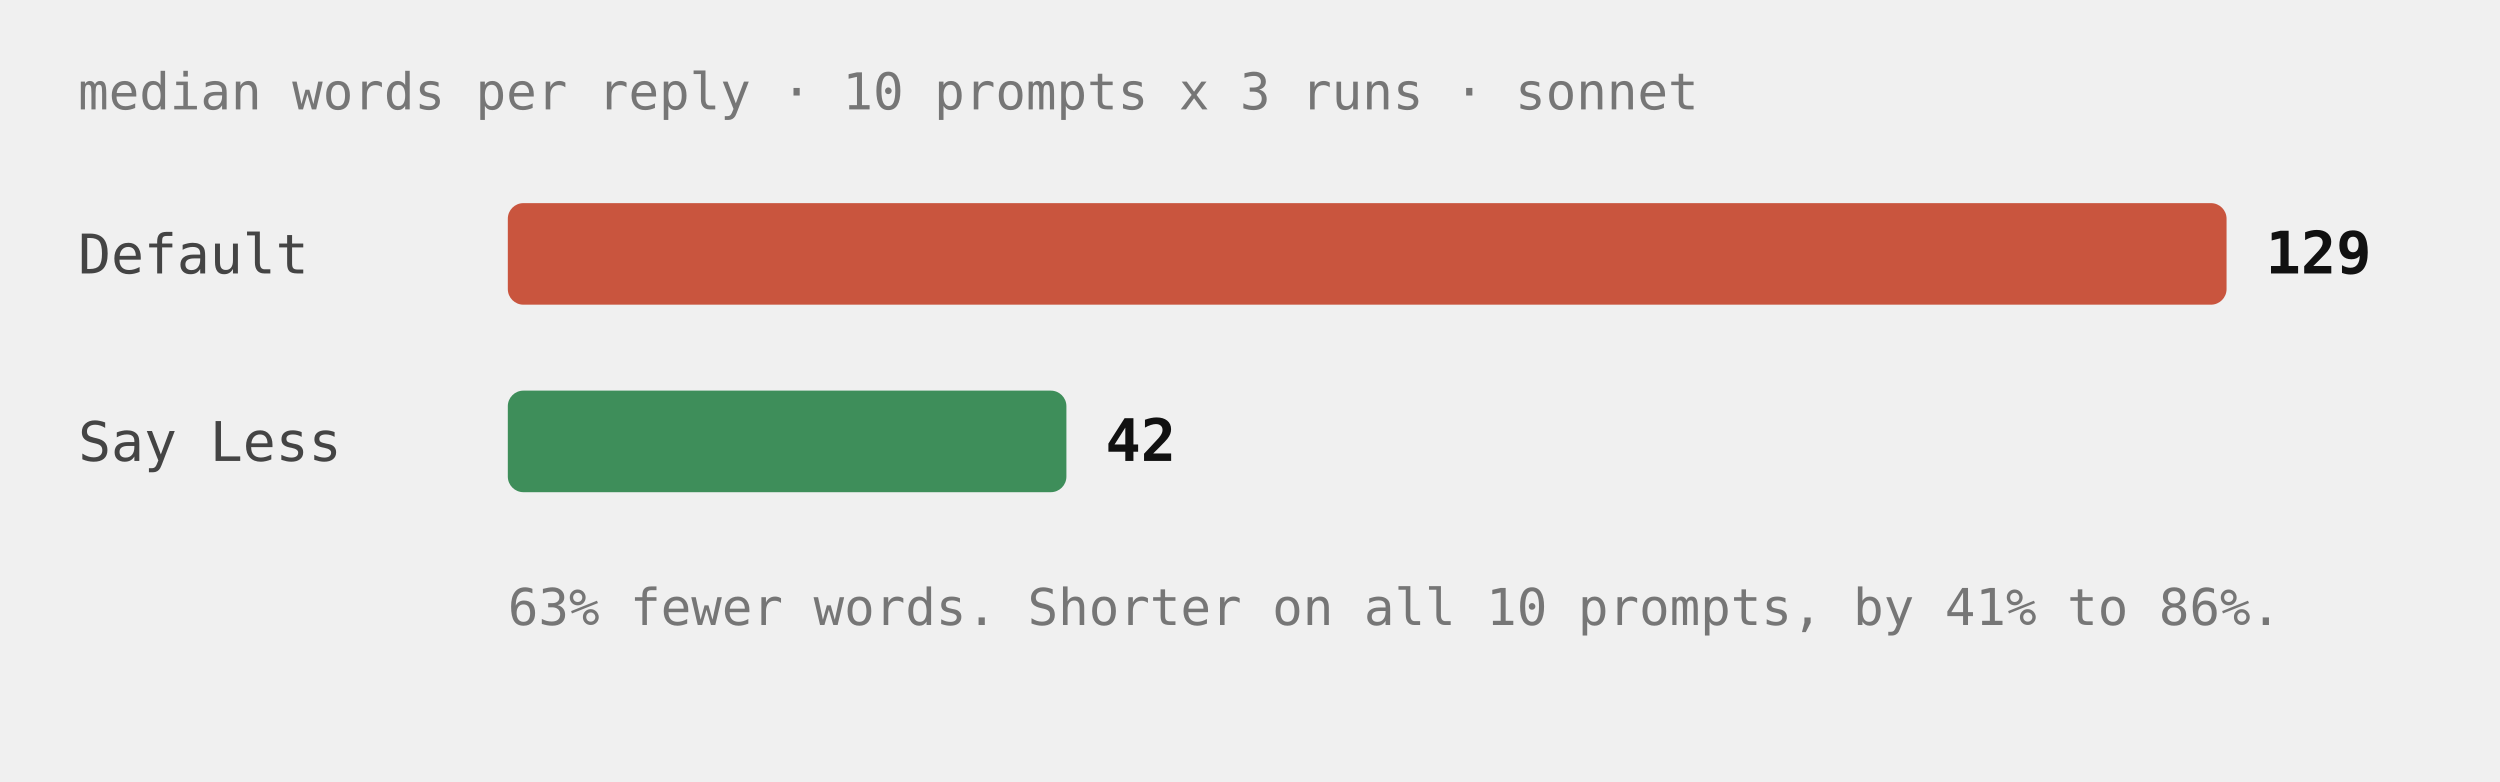
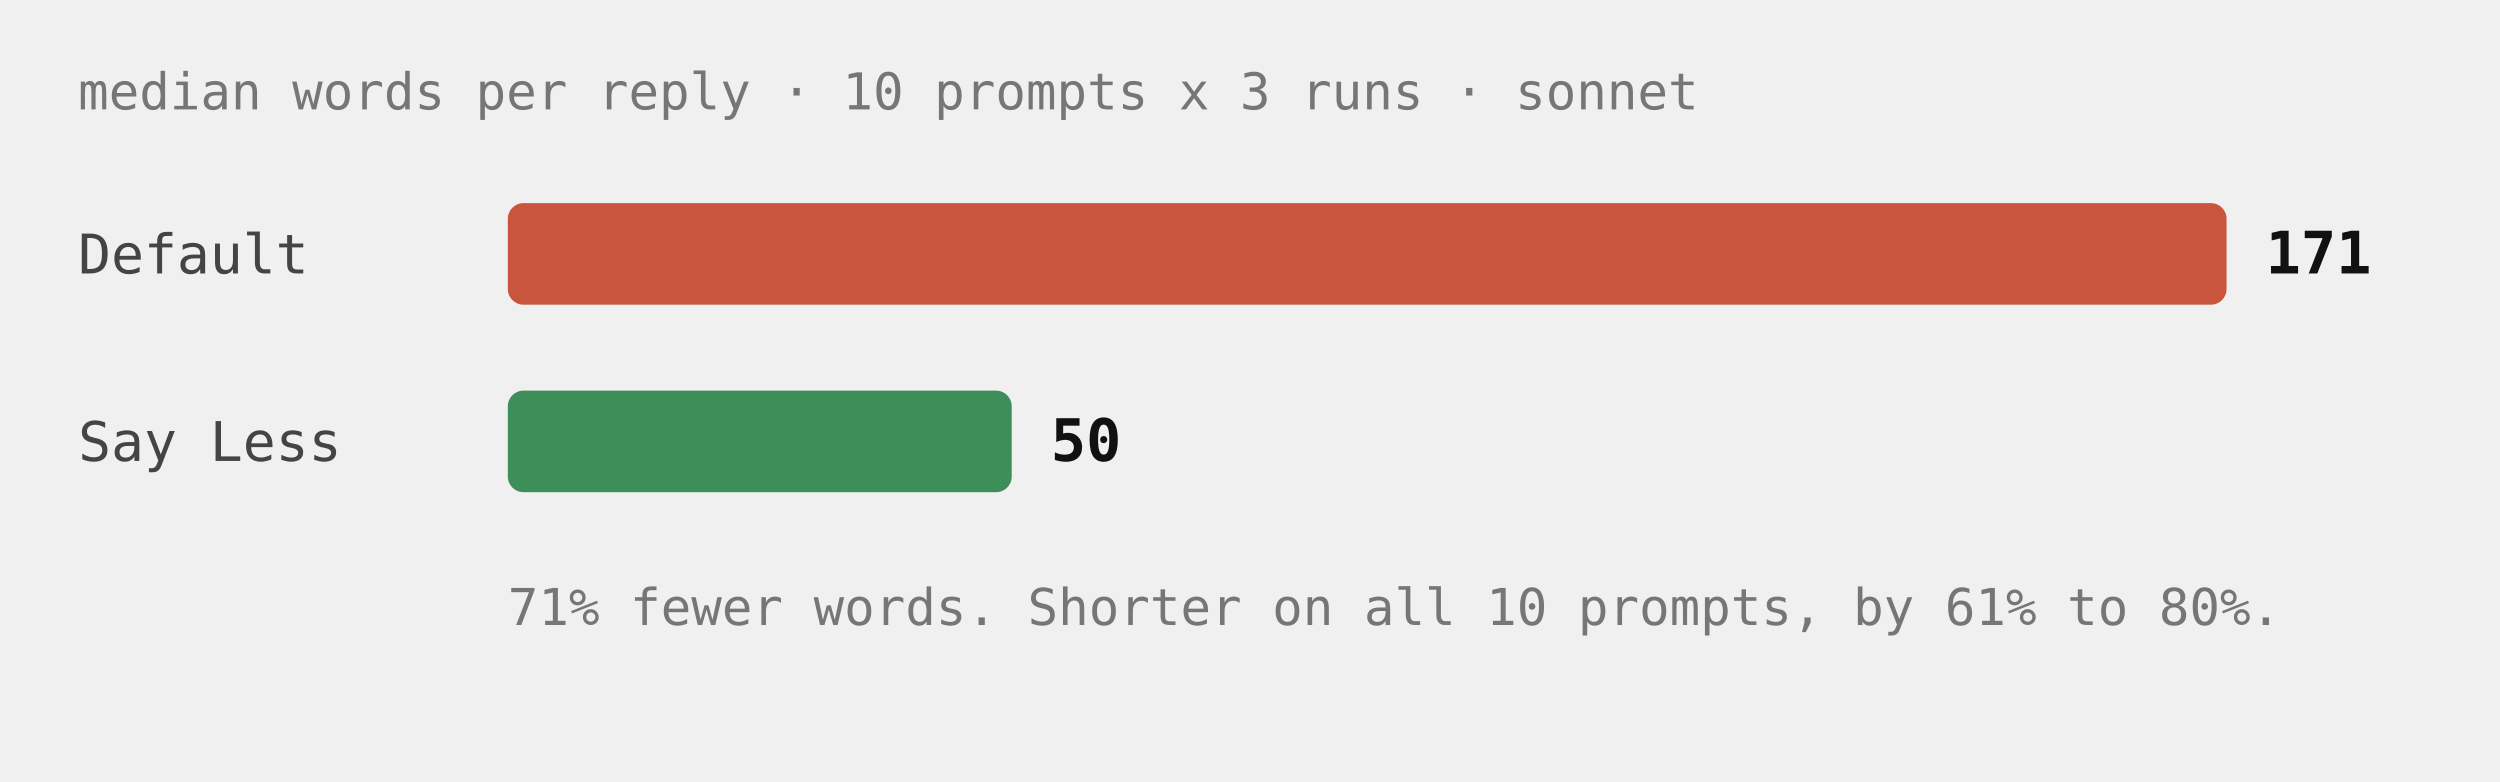
<svg xmlns="http://www.w3.org/2000/svg" viewBox="0 0 640 200" font-family="ui-monospace, SFMono-Regular, Menlo, monospace">
  <style>
    .label { font-size: 14px; fill: #444; }
    .num { font-size: 15px; font-weight: 700; fill: #111; }
    .title { font-size: 13px; fill: #767676; }
    @media (prefers-color-scheme: dark) {
      .label { fill: #ccc; } .num { fill: #fff; } .title { fill: #aaa; }
    }
  </style>
  <text x="20" y="28" class="title">median words per reply · 10 prompts x 3 runs · sonnet</text>
  <text x="20" y="70" class="label">Default</text>
  <rect x="130" y="52" width="440" height="26" rx="4" fill="#c9553e" />
-   <text x="580" y="70" class="num">129</text>
+   <text x="580" y="70" class="num">171</text>
  <text x="20" y="118" class="label">Say Less</text>
-   <rect x="130" y="100" width="143" height="26" rx="4" fill="#3e8e5a" />
-   <text x="283" y="118" class="num">42</text>
-   <text x="130" y="160" class="title">63% fewer words. Shorter on all 10 prompts, by 41% to 86%.</text>
+   <rect x="130" y="100" width="129" height="26" rx="4" fill="#3e8e5a" />
+   <text x="269" y="118" class="num">50</text>
+   <text x="130" y="160" class="title">71% fewer words. Shorter on all 10 prompts, by 61% to 80%.</text>
</svg>
